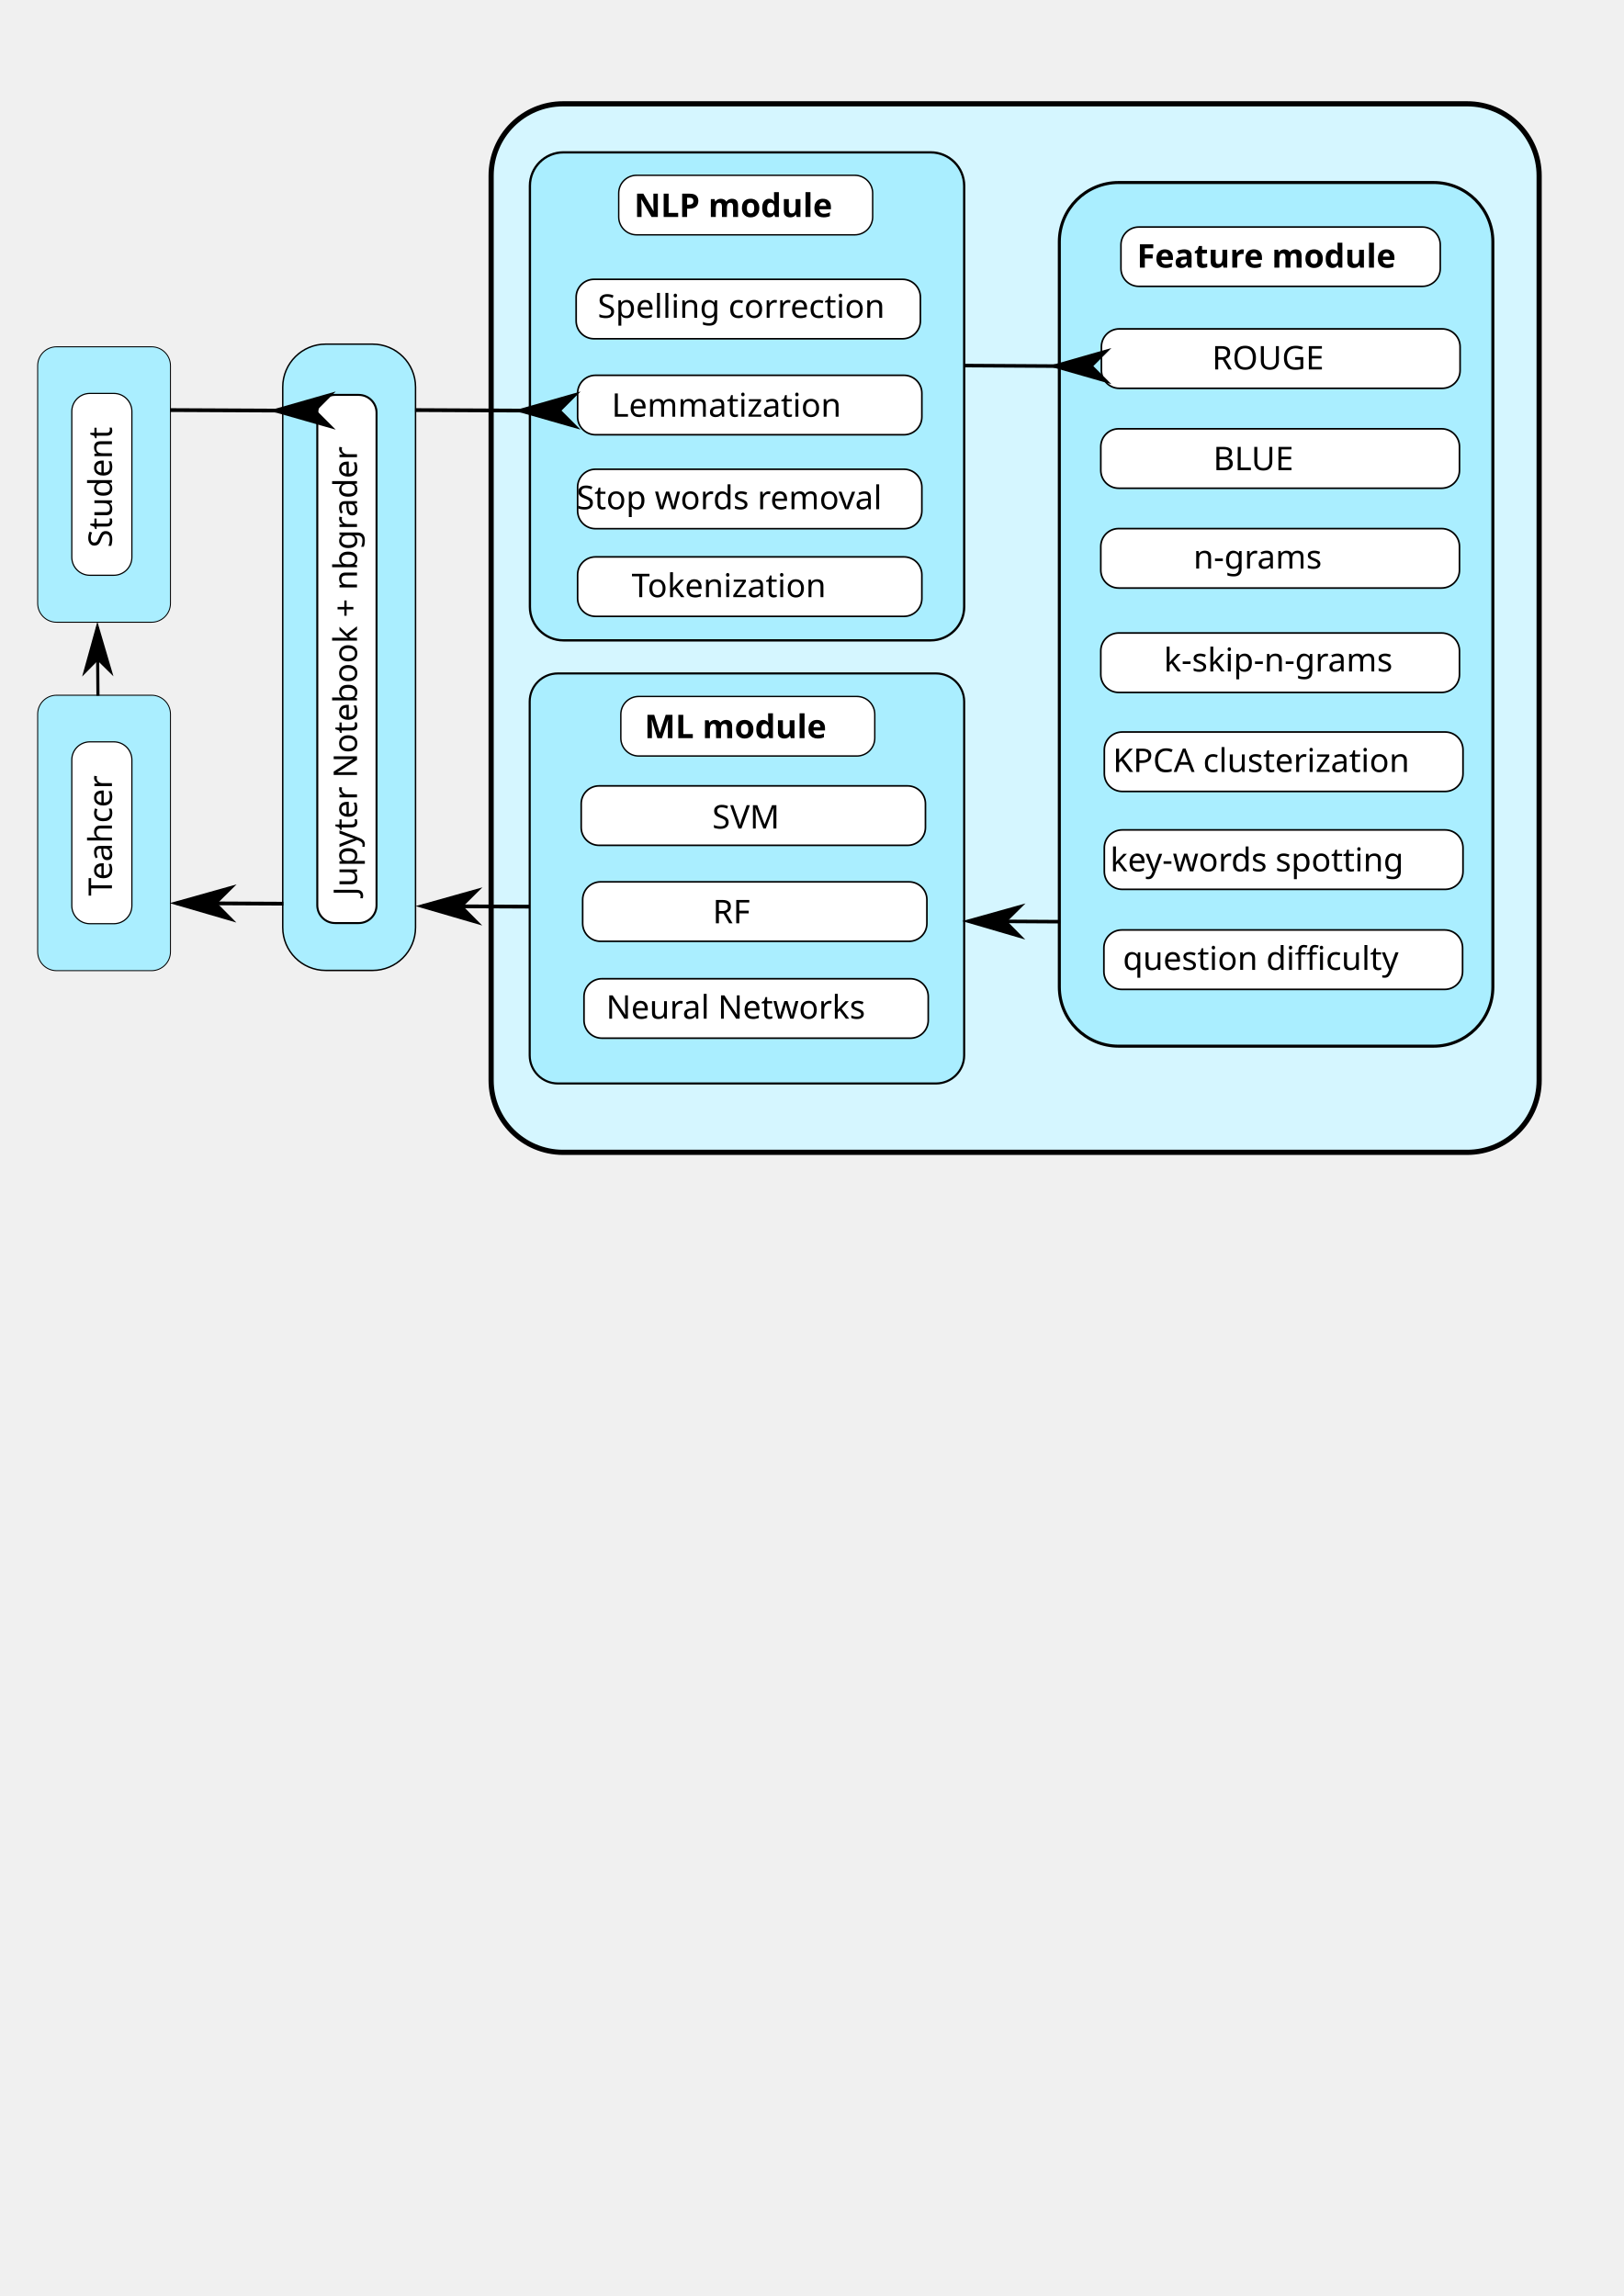
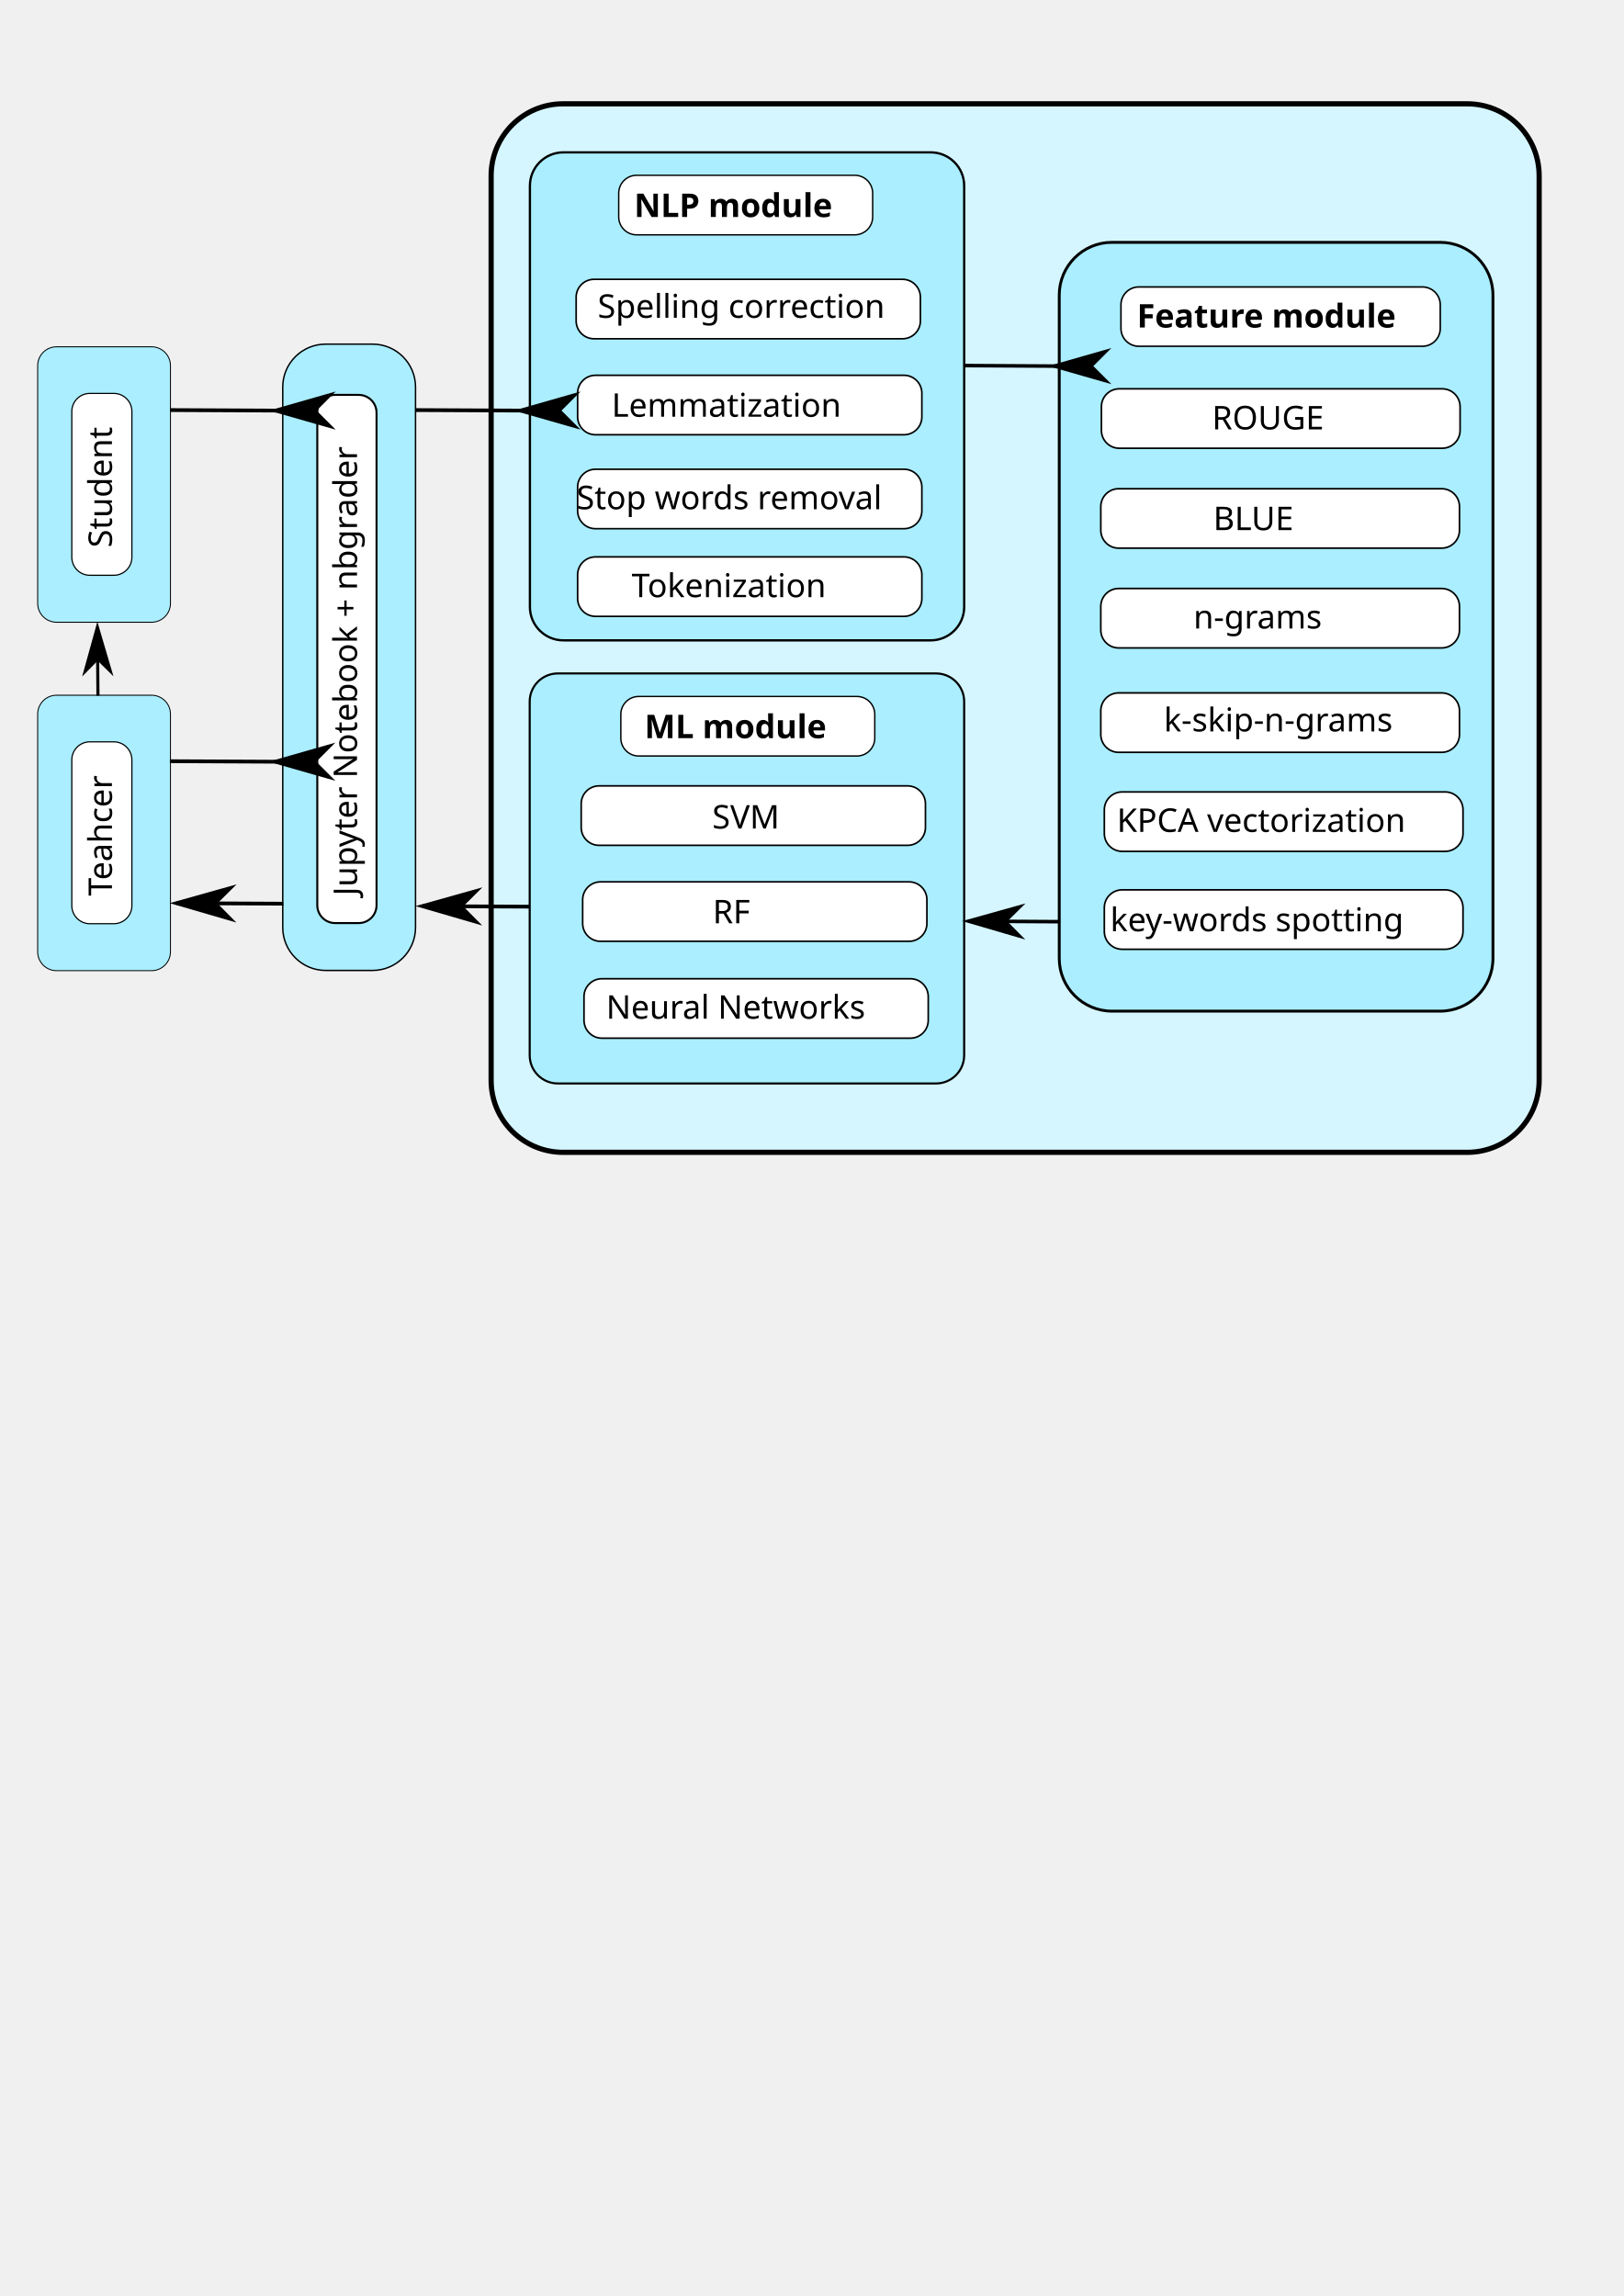
<svg xmlns="http://www.w3.org/2000/svg" width="210mm" height="297mm" viewBox="0 0 210 297" version="1.1" id="svg8">
  <defs id="defs2">
    <marker orient="auto" refY="0.0" refX="0.0" id="marker9699" style="overflow:visible">
      <path id="path9697" d="M 0.0,0.0 L 5.0,-5.0 L -12.5,0.0 L 5.0,5.0 L 0.0,0.0 z " style="fill-rule:evenodd;stroke:#000000;stroke-width:1pt;stroke-opacity:1;fill:#000000;fill-opacity:1" transform="scale(0.8) translate(12.5,0)" />
    </marker>
    <marker style="overflow:visible" id="marker9605" refX="0" refY="0" orient="auto">
      <path transform="matrix(-0.8,0,0,-0.8,-10,0)" style="fill:#000000;fill-opacity:1;fill-rule:evenodd;stroke:#000000;stroke-width:1pt;stroke-opacity:1" d="M 0,0 5,-5 -12.5,0 5,5 Z" id="path9603" />
    </marker>
    <marker style="overflow:visible" id="marker9499" refX="0" refY="0" orient="auto">
      <path transform="matrix(-0.8,0,0,-0.8,-10,0)" style="fill:#000000;fill-opacity:1;fill-rule:evenodd;stroke:#000000;stroke-width:1pt;stroke-opacity:1" d="M 0,0 5,-5 -12.5,0 5,5 Z" id="path9497" />
    </marker>
    <marker style="overflow:visible;" id="marker9411" refX="0.0" refY="0.0" orient="auto">
      <path transform="scale(0.8) rotate(180) translate(12.5,0)" style="fill-rule:evenodd;stroke:#000000;stroke-width:1pt;stroke-opacity:1;fill:#000000;fill-opacity:1" d="M 0.0,0.0 L 5.0,-5.0 L -12.5,0.0 L 5.0,5.0 L 0.0,0.0 z " id="path9409" />
    </marker>
    <marker orient="auto" refY="0.0" refX="0.0" id="Arrow1Lstart" style="overflow:visible">
      <path id="path4870" d="M 0.0,0.0 L 5.0,-5.0 L -12.5,0.0 L 5.0,5.0 L 0.0,0.0 z " style="fill-rule:evenodd;stroke:#000000;stroke-width:1pt;stroke-opacity:1;fill:#000000;fill-opacity:1" transform="scale(0.8) translate(12.5,0)" />
    </marker>
    <marker orient="auto" refY="0.0" refX="0.0" id="Arrow1Lend" style="overflow:visible;">
      <path id="path4873" d="M 0.0,0.0 L 5.0,-5.0 L -12.5,0.0 L 5.0,5.0 L 0.0,0.0 z " style="fill-rule:evenodd;stroke:#000000;stroke-width:1pt;stroke-opacity:1;fill:#000000;fill-opacity:1" transform="scale(0.8) rotate(180) translate(12.5,0)" />
    </marker>
    <marker orient="auto" refY="0" refX="0" id="Arrow1Lend-1" style="overflow:visible">
      <path id="path4873-5" d="M 0,0 5,-5 -12.5,0 5,5 Z" style="fill:#000000;fill-opacity:1;fill-rule:evenodd;stroke:#000000;stroke-width:1pt;stroke-opacity:1" transform="matrix(-0.8,0,0,-0.8,-10,0)" />
    </marker>
    <marker orient="auto" refY="0" refX="0" id="Arrow1Lend-4" style="overflow:visible">
      <path id="path4873-7" d="M 0,0 5,-5 -12.5,0 5,5 Z" style="fill:#000000;fill-opacity:1;fill-rule:evenodd;stroke:#000000;stroke-width:1pt;stroke-opacity:1" transform="matrix(-0.8,0,0,-0.8,-10,0)" />
    </marker>
    <marker orient="auto" refY="0" refX="0" id="Arrow1Lend-5" style="overflow:visible">
      <path id="path4873-6" d="M 0,0 5,-5 -12.5,0 5,5 Z" style="fill:#000000;fill-opacity:1;fill-rule:evenodd;stroke:#000000;stroke-width:1pt;stroke-opacity:1" transform="matrix(-0.8,0,0,-0.8,-10,0)" />
    </marker>
    <marker orient="auto" refY="0" refX="0" id="Arrow1Lstart-3" style="overflow:visible">
      <path id="path4870-7" d="M 0,0 5,-5 -12.5,0 5,5 Z" style="fill:#000000;fill-opacity:1;fill-rule:evenodd;stroke:#000000;stroke-width:1pt;stroke-opacity:1" transform="matrix(0.8,0,0,0.8,10,0)" />
    </marker>
    <marker orient="auto" refY="0" refX="0" id="Arrow1Lend-1-7" style="overflow:visible">
      <path id="path4873-5-8" d="M 0,0 5,-5 -12.5,0 5,5 Z" style="fill:#000000;fill-opacity:1;fill-rule:evenodd;stroke:#000000;stroke-width:1pt;stroke-opacity:1" transform="matrix(-0.8,0,0,-0.8,-10,0)" />
    </marker>
    <marker orient="auto" refY="0" refX="0" id="Arrow1Lend-1-8" style="overflow:visible">
      <path id="path4873-5-84" d="M 0,0 5,-5 -12.5,0 5,5 Z" style="fill:#000000;fill-opacity:1;fill-rule:evenodd;stroke:#000000;stroke-width:1pt;stroke-opacity:1" transform="matrix(-0.8,0,0,-0.8,-10,0)" />
    </marker>
    <marker orient="auto" refY="0" refX="0" id="Arrow1Lstart-3-1" style="overflow:visible">
      <path id="path4870-7-4" d="M 0,0 5,-5 -12.5,0 5,5 Z" style="fill:#000000;fill-opacity:1;fill-rule:evenodd;stroke:#000000;stroke-width:1pt;stroke-opacity:1" transform="matrix(0.8,0,0,0.8,10,0)" />
    </marker>
    <marker orient="auto" refY="0" refX="0" id="Arrow1Lend-1-8-2" style="overflow:visible">
      <path id="path4873-5-84-0" d="M 0,0 5,-5 -12.5,0 5,5 Z" style="fill:#000000;fill-opacity:1;fill-rule:evenodd;stroke:#000000;stroke-width:1pt;stroke-opacity:1" transform="matrix(-0.8,0,0,-0.8,-10,0)" />
    </marker>
+     <marker orient="auto" refY="0" refX="0" id="Arrow1Lend-1-8-3" style="overflow:visible">
+       <path id="path4873-5-84-6" d="M 0,0 5,-5 -12.5,0 5,5 Z" style="fill:#000000;fill-opacity:1;fill-rule:evenodd;stroke:#000000;stroke-width:1pt;stroke-opacity:1" transform="matrix(-0.8,0,0,-0.8,-10,0)" />
+     </marker>
  </defs>
  <g id="layer1">
    <rect id="rect3718-2-6" width="135.544" height="135.632" x="63.52" y="13.429" style="fill:#d5f6ff;stroke:#000000;stroke-width:0.671;stroke-opacity:1" ry="9.303" />
    <rect id="rect3718" width="56.167" height="63.126" x="68.535" y="19.708" style="fill:#aaeeff;stroke:#000000;stroke-width:0.295;stroke-opacity:1" ry="4.33" />
    <rect style="fill:#ffffff;stroke:#000000;stroke-width:0.18;stroke-opacity:1" id="rect4525" width="32.845" height="7.703" x="80.02" y="22.674" ry="2.317" />
    <text xml:space="preserve" style="font-style:normal;font-weight:normal;font-size:10.583px;line-height:1.25;font-family:sans-serif;letter-spacing:0px;word-spacing:0px;fill:#000000;fill-opacity:1;stroke:none;stroke-width:0.265" x="82.021" y="28.07" id="text4529">
      <tspan id="tspan4527" x="82.021" y="28.07" style="font-style:normal;font-variant:normal;font-weight:bold;font-stretch:normal;font-size:4.233px;line-height:1.25;font-family:sans-serif;-inkscape-font-specification:'sans-serif Bold';letter-spacing:0px;stroke-width:0.265">NLP module</tspan>
    </text>
    <rect style="fill:#ffffff;stroke:#000000;stroke-width:0.21;stroke-opacity:1" id="rect4525-3" width="44.523" height="7.691" x="74.516" y="36.131" ry="2.313" />
    <text xml:space="preserve" style="font-style:normal;font-weight:normal;font-size:4.233px;line-height:1.25;font-family:sans-serif;letter-spacing:0px;word-spacing:0px;fill:#000000;fill-opacity:1;stroke:none;stroke-width:0.265" x="77.296" y="41.11" id="text4548">
      <tspan id="tspan4546" x="77.296" y="41.11" style="stroke-width:0.265">Spelling correction</tspan>
    </text>
    <rect style="fill:#ffffff;stroke:#000000;stroke-width:0.21;stroke-opacity:1" id="rect4525-3-6" width="44.523" height="7.691" x="74.705" y="48.546" ry="2.313" />
    <text xml:space="preserve" style="font-style:normal;font-weight:normal;font-size:4.233px;line-height:1.25;font-family:sans-serif;text-align:center;letter-spacing:0px;word-spacing:0px;text-anchor:middle;fill:#000000;fill-opacity:1;stroke:none;stroke-width:0.265" x="96.699" y="53.904" id="text4548-7">
      <tspan id="tspan4546-5" x="96.699" y="53.904" style="text-align:center;text-anchor:middle;stroke-width:0.265">Lemmatization</tspan>
    </text>
    <rect style="fill:#ffffff;stroke:#000000;stroke-width:0.21;stroke-opacity:1" id="rect4525-3-6-3" width="44.523" height="7.691" x="74.705" y="60.699" ry="2.313" />
    <text xml:space="preserve" style="font-style:normal;font-weight:normal;font-size:4.233px;line-height:1.25;font-family:sans-serif;text-align:center;letter-spacing:0px;word-spacing:0px;text-anchor:middle;fill:#000000;fill-opacity:1;stroke:none;stroke-width:0.265" x="97.062" y="65.868" id="text4548-7-5">
      <tspan id="tspan4546-5-6" x="97.062" y="65.868" style="text-align:center;text-anchor:middle;stroke-width:0.265">Stop words removal</tspan>
    </text>
-     <rect id="rect3718-2" width="56.07" height="111.72" x="137.008" y="23.609" style="fill:#aaeeff;stroke:#000000;stroke-width:0.392;stroke-opacity:1" ry="7.663" />
-     <rect style="fill:#ffffff;stroke:#000000;stroke-width:0.202;stroke-opacity:1" id="rect4525-9" width="41.297" height="7.673" x="144.978" y="29.368" ry="2.308" />
-     <text xml:space="preserve" style="font-style:normal;font-weight:normal;font-size:10.583px;line-height:1.25;font-family:sans-serif;letter-spacing:0px;word-spacing:0px;fill:#000000;fill-opacity:1;stroke:none;stroke-width:0.265" x="147.049" y="34.616" id="text4529-1">
-       <tspan id="tspan4527-2" x="147.049" y="34.616" style="font-style:normal;font-variant:normal;font-weight:bold;font-stretch:normal;font-size:4.233px;font-family:sans-serif;-inkscape-font-specification:'sans-serif Bold';stroke-width:0.265">Feature module</tspan>
+     <rect id="rect3718-2" width="56.092" height="99.448" x="136.997" y="31.349" style="fill:#aaeeff;stroke:#000000;stroke-width:0.37;stroke-opacity:1" ry="6.821" />
+     <rect style="fill:#ffffff;stroke:#000000;stroke-width:0.202;stroke-opacity:1" id="rect4525-9" width="41.297" height="7.673" x="144.978" y="37.119" ry="2.308" />
+     <text xml:space="preserve" style="font-style:normal;font-weight:normal;font-size:10.583px;line-height:1.25;font-family:sans-serif;letter-spacing:0px;word-spacing:0px;fill:#000000;fill-opacity:1;stroke:none;stroke-width:0.265" x="147.049" y="42.366" id="text4529-1">
+       <tspan id="tspan4527-2" x="147.049" y="42.366" style="font-style:normal;font-variant:normal;font-weight:bold;font-stretch:normal;font-size:4.233px;font-family:sans-serif;-inkscape-font-specification:'sans-serif Bold';stroke-width:0.265">Feature module</tspan>
    </text>
-     <rect style="fill:#ffffff;stroke:#000000;stroke-width:0.214;stroke-opacity:1" id="rect4525-3-7" width="46.39" height="7.688" x="142.449" y="42.544" ry="2.312" />
-     <text xml:space="preserve" style="font-style:normal;font-weight:normal;font-size:4.233px;line-height:1.25;font-family:sans-serif;letter-spacing:0px;word-spacing:0px;fill:#000000;fill-opacity:1;stroke:none;stroke-width:0.265" x="156.757" y="47.789" id="text4548-0">
-       <tspan id="tspan4546-9" x="156.757" y="47.789" style="stroke-width:0.265">ROUGE</tspan>
+     <rect style="fill:#ffffff;stroke:#000000;stroke-width:0.214;stroke-opacity:1" id="rect4525-3-7" width="46.39" height="7.688" x="142.449" y="50.295" ry="2.312" />
+     <text xml:space="preserve" style="font-style:normal;font-weight:normal;font-size:4.233px;line-height:1.25;font-family:sans-serif;letter-spacing:0px;word-spacing:0px;fill:#000000;fill-opacity:1;stroke:none;stroke-width:0.265" x="156.757" y="55.54" id="text4548-0">
+       <tspan id="tspan4546-9" x="156.757" y="55.54" style="stroke-width:0.265">ROUGE</tspan>
    </text>
-     <rect style="fill:#ffffff;stroke:#000000;stroke-width:0.214;stroke-opacity:1" id="rect4525-3-6-36" width="46.39" height="7.688" x="142.371" y="55.467" ry="2.312" />
-     <text xml:space="preserve" style="font-style:normal;font-weight:normal;font-size:4.233px;line-height:1.25;font-family:sans-serif;text-align:center;letter-spacing:0px;word-spacing:0px;text-anchor:middle;fill:#000000;fill-opacity:1;stroke:none;stroke-width:0.265" x="164.857" y="60.823" id="text4548-7-0">
-       <tspan id="tspan4546-5-62" x="164.857" y="60.823" style="text-align:center;text-anchor:middle;stroke-width:0.265">BLUE</tspan>
+     <rect style="fill:#ffffff;stroke:#000000;stroke-width:0.214;stroke-opacity:1" id="rect4525-3-6-36" width="46.39" height="7.688" x="142.371" y="63.218" ry="2.312" />
+     <text xml:space="preserve" style="font-style:normal;font-weight:normal;font-size:4.233px;line-height:1.25;font-family:sans-serif;text-align:center;letter-spacing:0px;word-spacing:0px;text-anchor:middle;fill:#000000;fill-opacity:1;stroke:none;stroke-width:0.265" x="164.857" y="68.574" id="text4548-7-0">
+       <tspan id="tspan4546-5-62" x="164.857" y="68.574" style="text-align:center;text-anchor:middle;stroke-width:0.265">BLUE</tspan>
    </text>
-     <rect style="fill:#ffffff;stroke:#000000;stroke-width:0.214;stroke-opacity:1" id="rect4525-3-6-3-6" width="46.39" height="7.688" x="142.37" y="68.376" ry="2.312" />
-     <text xml:space="preserve" style="font-style:normal;font-weight:normal;font-size:4.233px;line-height:1.25;font-family:sans-serif;text-align:center;letter-spacing:0px;word-spacing:0px;text-anchor:middle;fill:#000000;fill-opacity:1;stroke:none;stroke-width:0.265" x="165.408" y="73.543" id="text4548-7-5-1">
-       <tspan id="tspan4546-5-6-8" x="165.408" y="73.543" style="text-align:center;text-anchor:middle;stroke-width:0.265">n-grams</tspan>
+     <rect style="fill:#ffffff;stroke:#000000;stroke-width:0.214;stroke-opacity:1" id="rect4525-3-6-3-6" width="46.39" height="7.688" x="142.37" y="76.126" ry="2.312" />
+     <text xml:space="preserve" style="font-style:normal;font-weight:normal;font-size:4.233px;line-height:1.25;font-family:sans-serif;text-align:center;letter-spacing:0px;word-spacing:0px;text-anchor:middle;fill:#000000;fill-opacity:1;stroke:none;stroke-width:0.265" x="165.408" y="81.293" id="text4548-7-5-1">
+       <tspan id="tspan4546-5-6-8" x="165.408" y="81.293" style="text-align:center;text-anchor:middle;stroke-width:0.265">n-grams</tspan>
    </text>
-     <rect style="fill:#ffffff;stroke:#000000;stroke-width:0.214;stroke-opacity:1" id="rect4525-3-7-7" width="46.39" height="7.688" x="142.37" y="81.881" ry="2.312" />
-     <text xml:space="preserve" style="font-style:normal;font-weight:normal;font-size:4.233px;line-height:1.25;font-family:sans-serif;letter-spacing:0px;word-spacing:0px;fill:#000000;fill-opacity:1;stroke:none;stroke-width:0.265" x="150.531" y="86.859" id="text4548-0-9">
-       <tspan id="tspan4546-9-2" x="150.531" y="86.859" style="stroke-width:0.265">k-skip-n-grams</tspan>
+     <rect style="fill:#ffffff;stroke:#000000;stroke-width:0.214;stroke-opacity:1" id="rect4525-3-7-7" width="46.39" height="7.688" x="142.37" y="89.631" ry="2.312" />
+     <text xml:space="preserve" style="font-style:normal;font-weight:normal;font-size:4.233px;line-height:1.25;font-family:sans-serif;letter-spacing:0px;word-spacing:0px;fill:#000000;fill-opacity:1;stroke:none;stroke-width:0.265" x="150.531" y="94.609" id="text4548-0-9">
+       <tspan id="tspan4546-9-2" x="150.531" y="94.609" style="stroke-width:0.265">k-skip-n-grams</tspan>
    </text>
-     <rect style="fill:#ffffff;stroke:#000000;stroke-width:0.214;stroke-opacity:1" id="rect4525-3-6-3-6-7" width="46.39" height="7.688" x="142.827" y="94.689" ry="2.312" />
-     <text xml:space="preserve" style="font-style:normal;font-weight:normal;font-size:4.233px;line-height:1.25;font-family:sans-serif;text-align:center;letter-spacing:0px;word-spacing:0px;text-anchor:middle;fill:#000000;fill-opacity:1;stroke:none;stroke-width:0.265" x="165.864" y="99.856" id="text4548-7-5-1-5">
-       <tspan id="tspan4546-5-6-8-9" x="165.864" y="99.856" style="text-align:center;text-anchor:middle;stroke-width:0.265">KPCA clusterization</tspan>
+     <rect style="fill:#ffffff;stroke:#000000;stroke-width:0.214;stroke-opacity:1" id="rect4525-3-6-3-6-7" width="46.39" height="7.688" x="142.827" y="102.44" ry="2.312" />
+     <text xml:space="preserve" style="font-style:normal;font-weight:normal;font-size:4.233px;line-height:1.25;font-family:sans-serif;text-align:center;letter-spacing:0px;word-spacing:0px;text-anchor:middle;fill:#000000;fill-opacity:1;stroke:none;stroke-width:0.265" x="165.864" y="107.607" id="text4548-7-5-1-5">
+       <tspan id="tspan4546-5-6-8-9" x="165.864" y="107.607" style="text-align:center;text-anchor:middle;stroke-width:0.265">KPCA vectorization</tspan>
    </text>
-     <rect style="fill:#ffffff;stroke:#000000;stroke-width:0.214;stroke-opacity:1" id="rect4525-3-6-36-0-2" width="46.39" height="7.688" x="142.826" y="107.355" ry="2.312" />
-     <text xml:space="preserve" style="font-style:normal;font-weight:normal;font-size:4.233px;line-height:1.25;font-family:sans-serif;text-align:center;letter-spacing:0px;word-spacing:0px;text-anchor:middle;fill:#000000;fill-opacity:1;stroke:none;stroke-width:0.265" x="165.312" y="112.711" id="text4548-7-0-2-2">
-       <tspan id="tspan4546-5-62-3-8" x="165.312" y="112.711" style="text-align:center;text-anchor:middle;stroke-width:0.265">key-words spotting</tspan>
-     </text>
-     <rect style="fill:#ffffff;stroke:#000000;stroke-width:0.214;stroke-opacity:1" id="rect4525-3-6-3-6-7-9" width="46.39" height="7.688" x="142.771" y="120.296" ry="2.312" />
-     <text xml:space="preserve" style="font-style:normal;font-weight:normal;font-size:4.233px;line-height:1.25;font-family:sans-serif;text-align:center;letter-spacing:0px;word-spacing:0px;text-anchor:middle;fill:#000000;fill-opacity:1;stroke:none;stroke-width:0.265" x="165.808" y="125.463" id="text4548-7-5-1-5-7">
-       <tspan id="tspan4546-5-6-8-9-3" x="165.808" y="125.463" style="text-align:center;text-anchor:middle;stroke-width:0.265">question difficulty</tspan>
+     <rect style="fill:#ffffff;stroke:#000000;stroke-width:0.214;stroke-opacity:1" id="rect4525-3-6-36-0-2" width="46.39" height="7.688" x="142.826" y="115.106" ry="2.312" />
+     <text xml:space="preserve" style="font-style:normal;font-weight:normal;font-size:4.233px;line-height:1.25;font-family:sans-serif;text-align:center;letter-spacing:0px;word-spacing:0px;text-anchor:middle;fill:#000000;fill-opacity:1;stroke:none;stroke-width:0.265" x="165.312" y="120.462" id="text4548-7-0-2-2">
+       <tspan id="tspan4546-5-62-3-8" x="165.312" y="120.462" style="text-align:center;text-anchor:middle;stroke-width:0.265">key-words spotting</tspan>
    </text>
    <rect id="rect3718-6" width="56.191" height="53.04" x="68.508" y="87.113" style="fill:#aaeeff;stroke:#000000;stroke-width:0.27;stroke-opacity:1" ry="3.638" />
    <rect style="fill:#ffffff;stroke:#000000;stroke-width:0.18;stroke-opacity:1" id="rect4525-1" width="32.845" height="7.703" x="80.294" y="90.091" ry="2.317" />
    <text xml:space="preserve" style="font-style:normal;font-weight:normal;font-size:10.583px;line-height:1.25;font-family:sans-serif;letter-spacing:0px;word-spacing:0px;fill:#000000;fill-opacity:1;stroke:none;stroke-width:0.265" x="83.364" y="95.487" id="text4529-2">
      <tspan id="tspan4527-9" x="83.364" y="95.487" style="font-style:normal;font-variant:normal;font-weight:bold;font-stretch:normal;font-size:4.233px;line-height:1.25;font-family:sans-serif;-inkscape-font-specification:'sans-serif Bold';letter-spacing:0px;stroke-width:0.265">ML module</tspan>
    </text>
    <rect style="fill:#ffffff;stroke:#000000;stroke-width:0.21;stroke-opacity:1" id="rect4525-3-3" width="44.523" height="7.691" x="75.169" y="101.658" ry="2.313" />
    <text xml:space="preserve" style="font-style:normal;font-weight:normal;font-size:4.233px;line-height:1.25;font-family:sans-serif;letter-spacing:0px;word-spacing:0px;fill:#000000;fill-opacity:1;stroke:none;stroke-width:0.265" x="92.114" y="107.172" id="text4548-1">
      <tspan id="tspan4546-94" x="92.114" y="107.172" style="stroke-width:0.265">SVM</tspan>
    </text>
    <rect style="fill:#ffffff;stroke:#000000;stroke-width:0.21;stroke-opacity:1" id="rect4525-3-6-7" width="44.523" height="7.691" x="75.358" y="114.073" ry="2.313" />
    <text xml:space="preserve" style="font-style:normal;font-weight:normal;font-size:4.233px;line-height:1.25;font-family:sans-serif;text-align:center;letter-spacing:0px;word-spacing:0px;text-anchor:middle;fill:#000000;fill-opacity:1;stroke:none;stroke-width:0.265" x="97.352" y="119.431" id="text4548-7-8">
      <tspan id="tspan4546-5-4" x="97.352" y="119.431" style="text-align:center;text-anchor:middle;stroke-width:0.265">RF</tspan>
    </text>
    <rect style="fill:#ffffff;stroke:#000000;stroke-width:0.21;stroke-opacity:1" id="rect4525-3-6-3-5" width="44.523" height="7.691" x="75.531" y="126.604" ry="2.313" />
    <text xml:space="preserve" style="font-style:normal;font-weight:normal;font-size:4.233px;line-height:1.25;font-family:sans-serif;text-align:center;letter-spacing:0px;word-spacing:0px;text-anchor:middle;fill:#000000;fill-opacity:1;stroke:none;stroke-width:0.265" x="97.903" y="131.773" id="text4548-7-5-0">
      <tspan id="tspan4546-5-6-3" x="97.903" y="131.773" style="text-align:center;text-anchor:middle;stroke-width:0.265">Neural Networks</tspan>
    </text>
    <rect id="rect3718-63" width="17.174" height="81.016" x="36.568" y="44.515" style="fill:#aaeeff;stroke:#000000;stroke-width:0.185;stroke-opacity:1" ry="5.557" />
    <rect style="fill:#ffffff;stroke:#000000;stroke-width:0.26;stroke-opacity:1" id="rect4525-3-0" width="68.32" height="7.664" x="-119.403" y="41.036" ry="2.305" transform="rotate(-90)" />
    <text xml:space="preserve" style="font-style:normal;font-weight:normal;font-size:4.233px;line-height:1.25;font-family:sans-serif;letter-spacing:0px;word-spacing:0px;fill:#000000;fill-opacity:1;stroke:none;stroke-width:0.265" x="-115.867" y="46.174" id="text4832" transform="rotate(-90)">
      <tspan id="tspan4830" x="-115.867" y="46.174" style="stroke-width:0.265">Jupyter Notebook + nbgrader</tspan>
    </text>
    <path style="fill:none;stroke:#000000;stroke-width:0.46;stroke-linecap:butt;stroke-linejoin:miter;stroke-miterlimit:4;stroke-dasharray:none;stroke-opacity:1;marker-end:url(#Arrow1Lend)" d="m 124.709,47.288 11.784,0.068 h -0.032 v 0 0" id="path4868" />
    <path style="fill:none;stroke:#000000;stroke-width:0.486;stroke-linecap:butt;stroke-linejoin:miter;stroke-miterlimit:4;stroke-dasharray:none;stroke-opacity:1;marker-end:url(#Arrow1Lend-1)" d="m 53.688,53.046 13.746,0.065 h -0.037 v 0 0" id="path4868-5" />
    <path style="fill:none;stroke:#000000;stroke-width:0.46;stroke-linecap:butt;stroke-linejoin:miter;stroke-miterlimit:4;stroke-dasharray:none;stroke-opacity:1;marker-start:url(#Arrow1Lstart)" d="m 125.333,119.157 11.784,0.068 h -0.032 v 0 0" id="path4868-6" />
    <path style="fill:none;stroke:#000000;stroke-width:0.486;stroke-linecap:butt;stroke-linejoin:miter;stroke-miterlimit:4;stroke-dasharray:none;stroke-opacity:1;marker-start:url(#Arrow1Lstart-3)" d="m 54.687,117.215 13.749,0.065 h -0.037 v 0 0" id="path4868-6-4" />
    <rect id="rect3718-63-2" width="17.174" height="35.632" x="4.872" y="44.858" style="fill:#aaeeff;stroke:#000000;stroke-width:0.122;stroke-opacity:1" ry="2.444" />
    <rect style="fill:#ffffff;stroke:#000000;stroke-width:0.153;stroke-opacity:1" id="rect4525-3-0-5" width="23.525" height="7.77" x="-74.415" y="9.287" ry="2.337" transform="rotate(-90)" />
    <text xml:space="preserve" style="font-style:normal;font-weight:normal;font-size:4.233px;line-height:1.25;font-family:sans-serif;letter-spacing:0px;word-spacing:0px;fill:#000000;fill-opacity:1;stroke:none;stroke-width:0.265" x="-70.826" y="14.479" id="text4832-4" transform="rotate(-90)">
      <tspan id="tspan4830-7" x="-70.826" y="14.479" style="stroke-width:0.265">Student</tspan>
    </text>
    <rect id="rect3718-63-2-4" width="17.174" height="35.632" x="4.872" y="89.93" style="fill:#aaeeff;stroke:#000000;stroke-width:0.122;stroke-opacity:1" ry="2.444" />
    <rect style="fill:#ffffff;stroke:#000000;stroke-width:0.153;stroke-opacity:1" id="rect4525-3-0-5-4" width="23.525" height="7.77" x="-119.487" y="9.287" ry="2.337" transform="rotate(-90)" />
    <text xml:space="preserve" style="font-style:normal;font-weight:normal;font-size:4.233px;line-height:1.25;font-family:sans-serif;letter-spacing:0px;word-spacing:0px;fill:#000000;fill-opacity:1;stroke:none;stroke-width:0.265" x="-115.898" y="14.479" id="text4832-4-3" transform="rotate(-90)">
      <tspan id="tspan4830-7-0" x="-115.898" y="14.479" style="stroke-width:0.265">Teahcer</tspan>
    </text>
    <path style="fill:none;stroke:#000000;stroke-width:0.486;stroke-linecap:butt;stroke-linejoin:miter;stroke-miterlimit:4;stroke-dasharray:none;stroke-opacity:1;marker-end:url(#Arrow1Lend-1-8)" d="m 22.014,53.046 13.746,0.065 h -0.037 v 0 0" id="path4868-5-3" />
    <path style="fill:none;stroke:#000000;stroke-width:0.486;stroke-linecap:butt;stroke-linejoin:miter;stroke-miterlimit:4;stroke-dasharray:none;stroke-opacity:1;marker-start:url(#Arrow1Lstart-3-1)" d="m 22.89,116.832 13.749,0.065 h -0.037 v 0 0" id="path4868-6-4-9" />
    <path style="fill:none;stroke:#000000;stroke-width:0.399;stroke-linecap:butt;stroke-linejoin:miter;stroke-miterlimit:4;stroke-dasharray:none;stroke-opacity:1;marker-start:url(#marker9699)" d="m 12.599,81.183 0.068,8.808 v -0.024 0 0" id="path4868-5-3-6" />
    <rect style="fill:#ffffff;stroke:#000000;stroke-width:0.21;stroke-opacity:1" id="rect4525-3-6-3-3" width="44.523" height="7.691" x="74.705" y="72.038" ry="2.313" />
    <text xml:space="preserve" style="font-style:normal;font-weight:normal;font-size:4.233px;line-height:1.25;font-family:sans-serif;text-align:center;letter-spacing:0px;word-spacing:0px;text-anchor:middle;fill:#000000;fill-opacity:1;stroke:none;stroke-width:0.265" x="97.009" y="77.241" id="text4548-7-5-6">
      <tspan id="tspan4546-5-6-7" x="97.009" y="77.241" style="text-align:center;text-anchor:middle;stroke-width:0.265">Tokenization</tspan>
    </text>
+     <path style="fill:none;stroke:#000000;stroke-width:0.486;stroke-linecap:butt;stroke-linejoin:miter;stroke-miterlimit:4;stroke-dasharray:none;stroke-opacity:1;marker-end:url(#Arrow1Lend-1-8-3)" d="m 21.971,98.466 13.746,0.065 h -0.037 v 0 0" id="path4868-5-3-7" />
  </g>
</svg>
